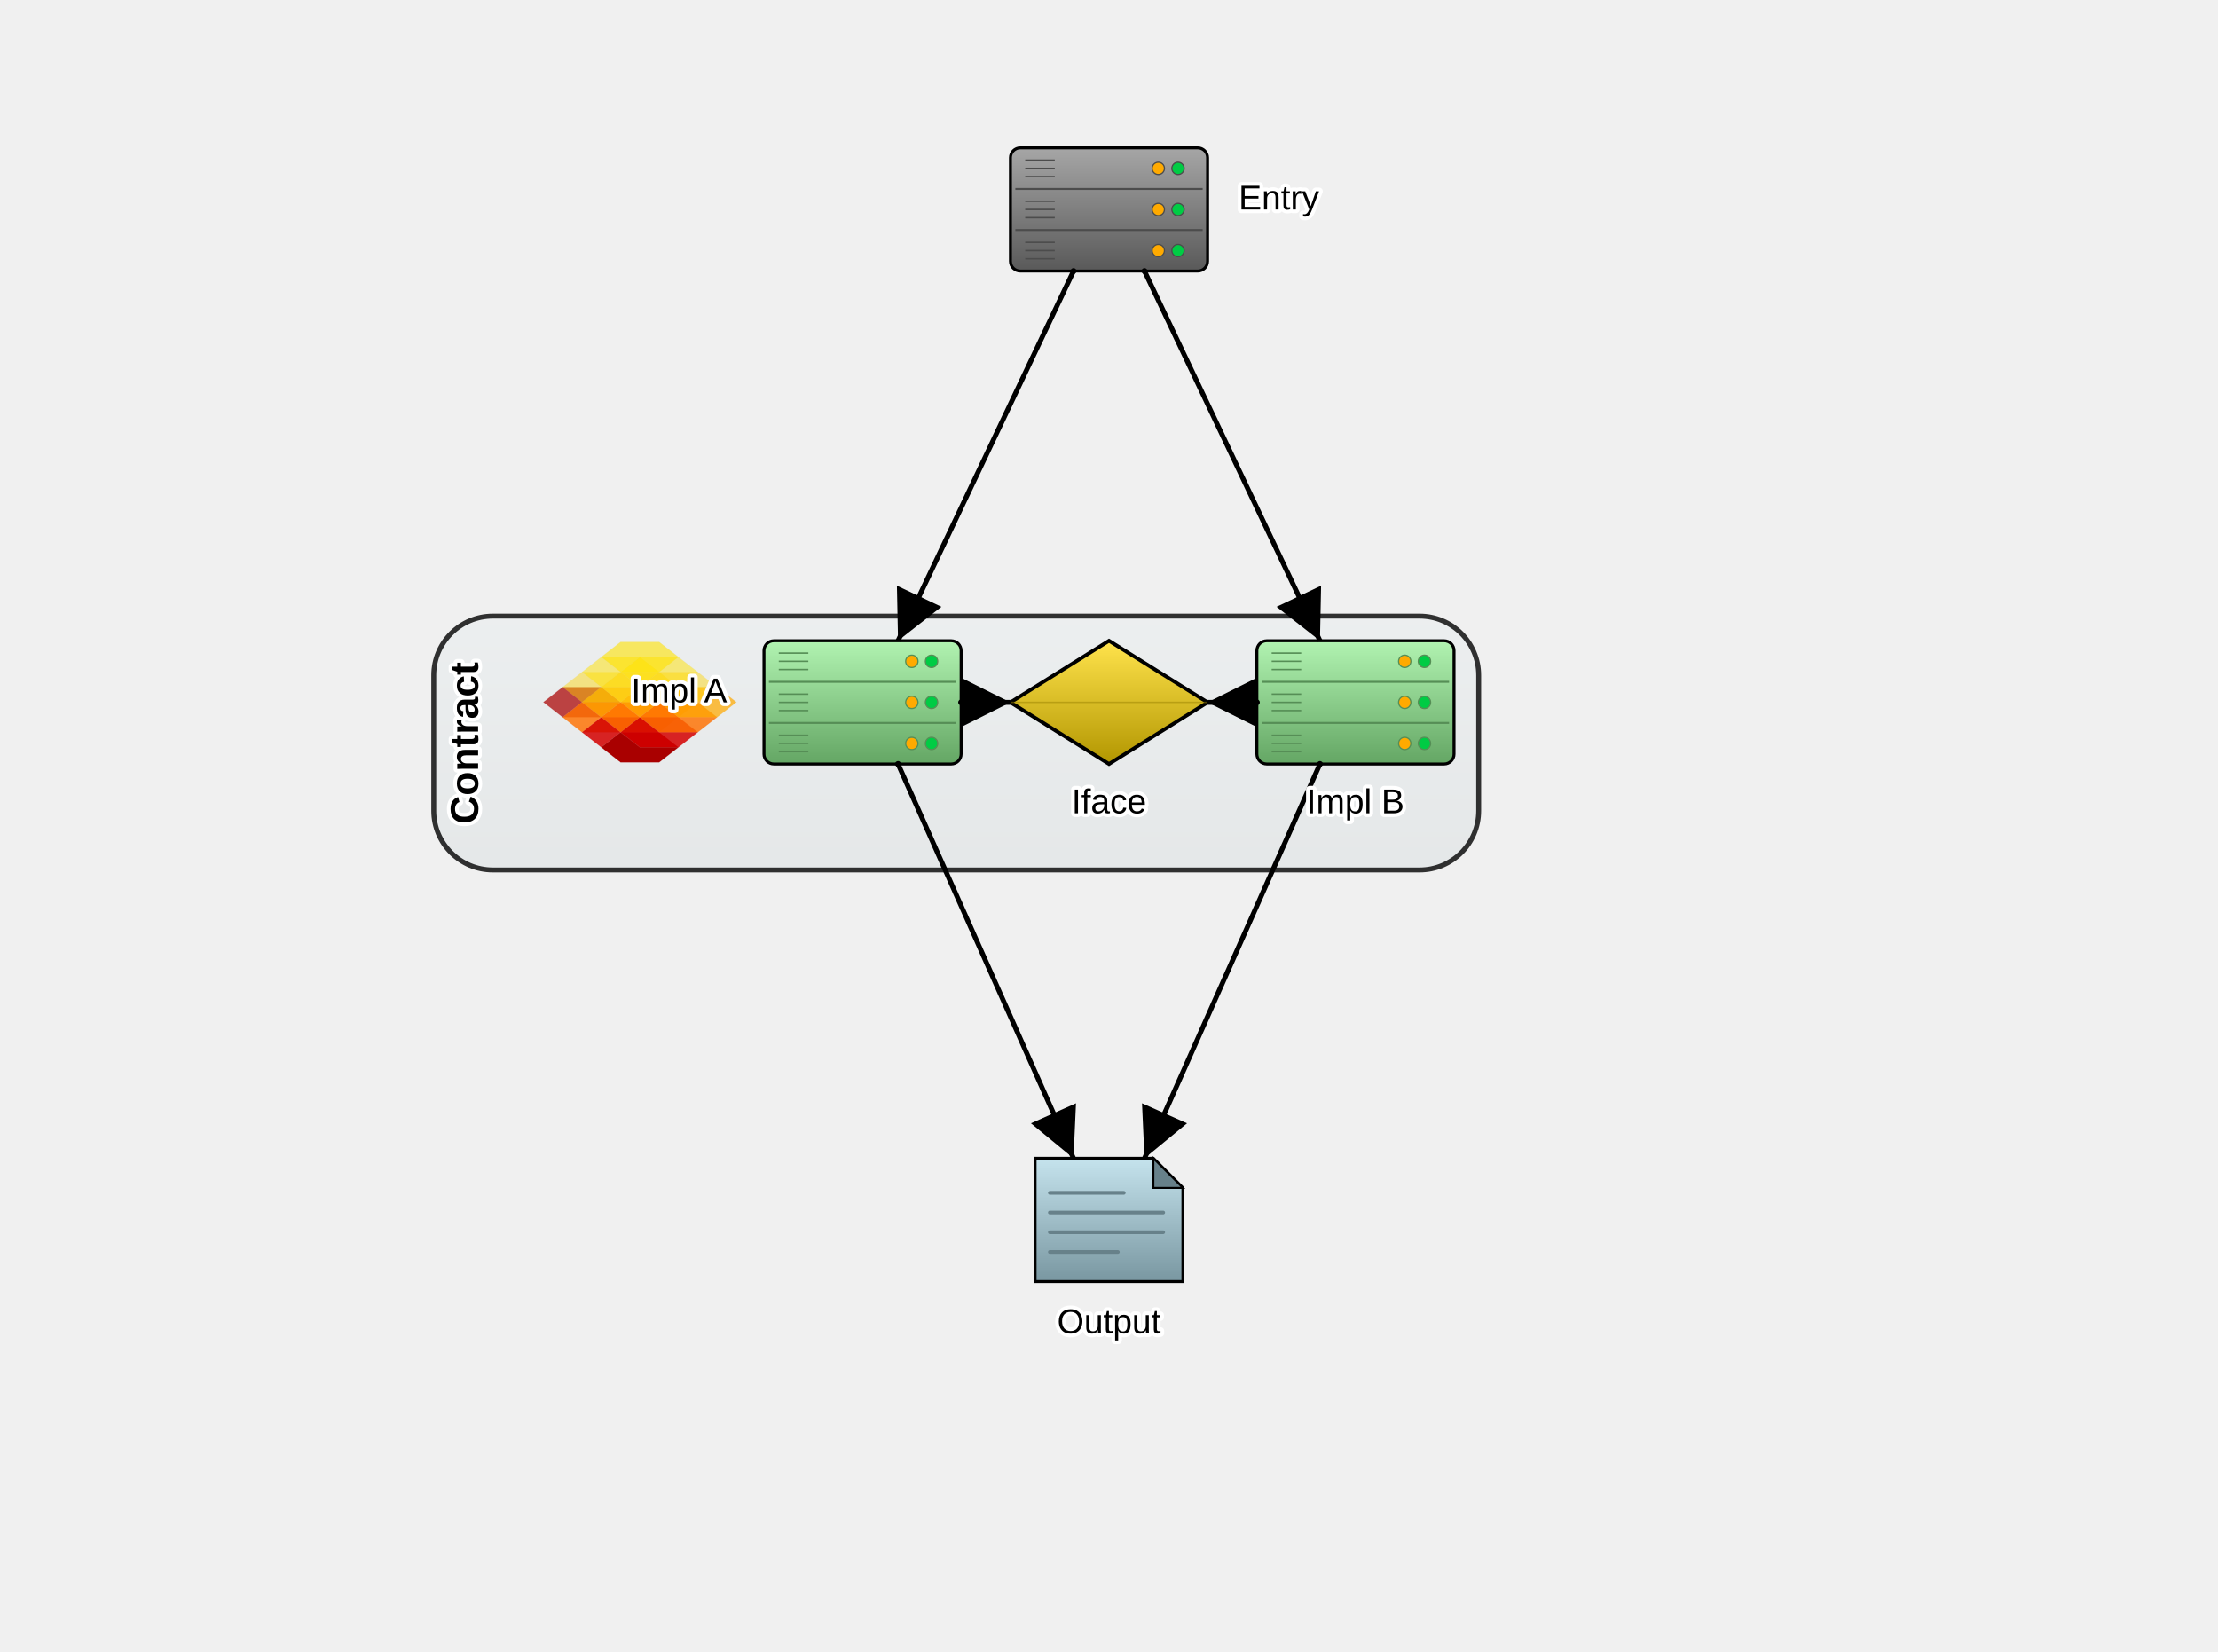
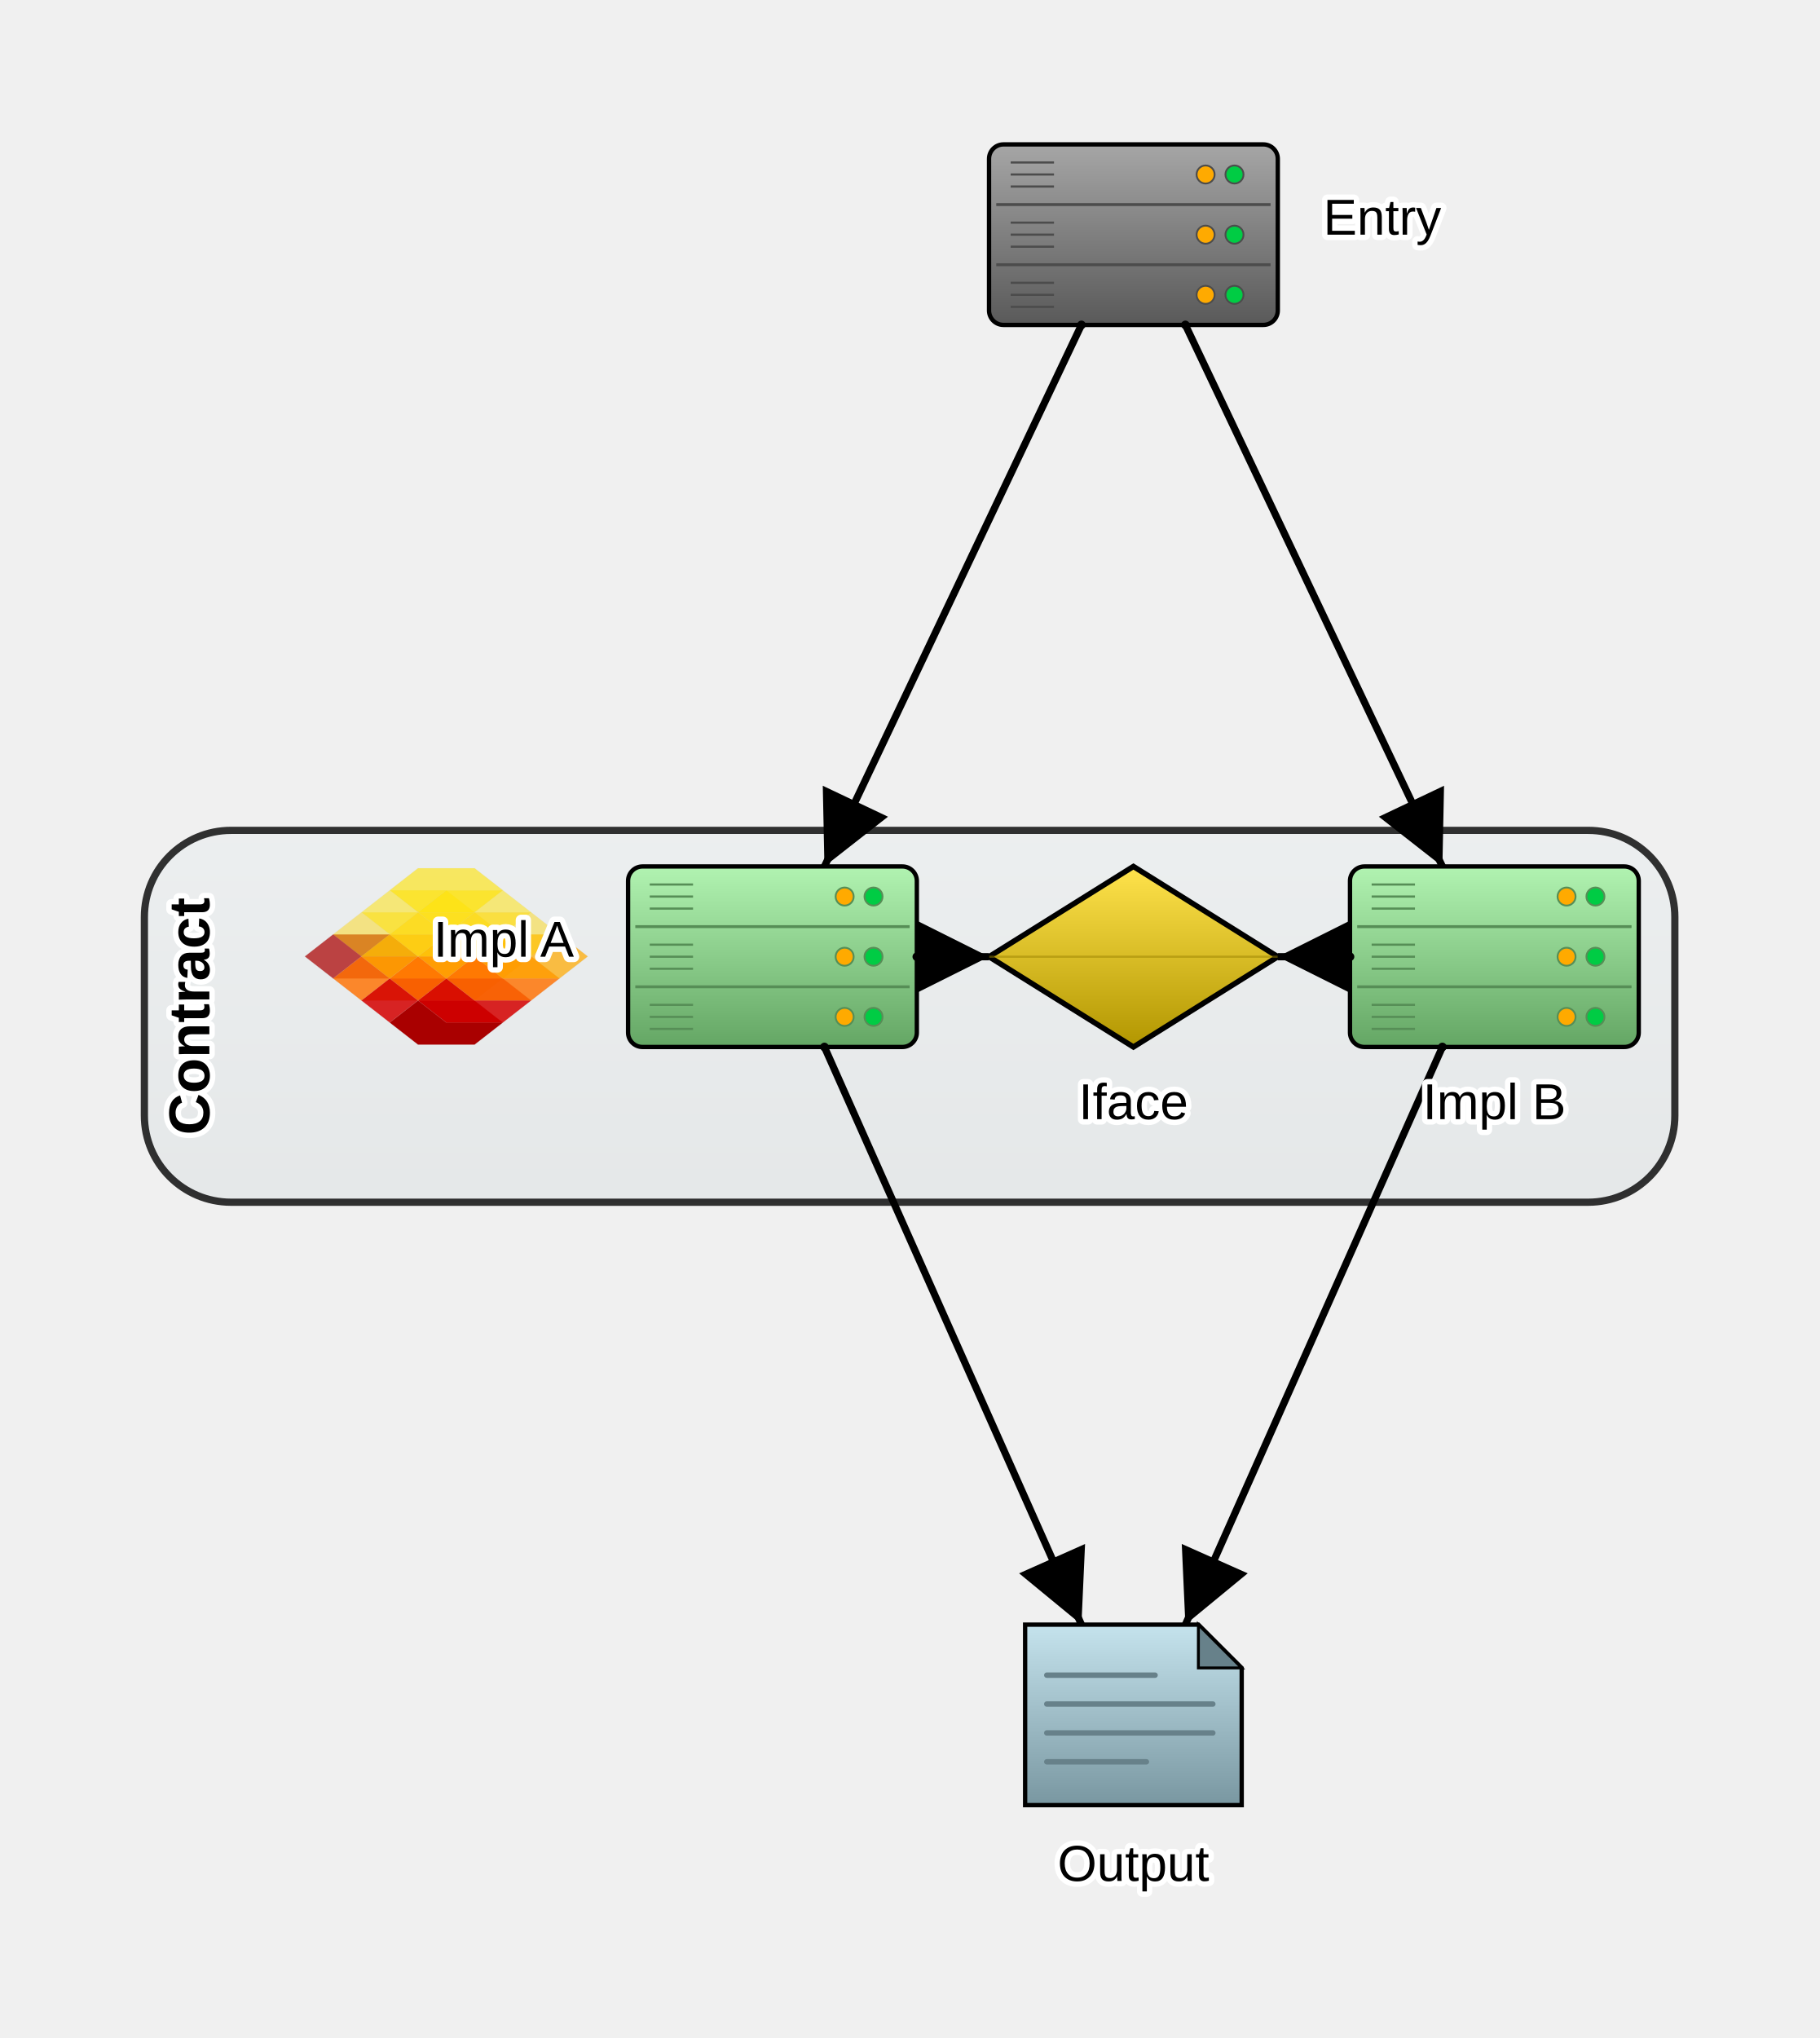
- <svg xmlns="http://www.w3.org/2000/svg" baseProfile="full" height="670" version="1.1" viewBox="0,0,900,670" width="900">
+ <svg xmlns="http://www.w3.org/2000/svg" baseProfile="full" height="564.5" version="1.1" viewBox="136,20,504,564.5" width="504">
  <defs>
    <filter height="140%" id="text-glow" width="140%" x="-20%" y="-20%">
      <feMerge>
        <feMergeNode in="SourceGraphic" />
      </feMerge>
    </filter>
    <marker id="arrow-end" markerHeight="10" markerWidth="10" orient="auto" refX="10" refY="5">
      <path d="M 0 0 L 10 5 L 0 10 z" fill="black" />
    </marker>
    <marker id="arrow-start" markerHeight="10" markerWidth="10" orient="auto" refX="0" refY="5">
      <path d="M 10 0 L 0 5 L 10 10 z" fill="black" />
    </marker>
    <marker id="circle-start" markerHeight="2.4" markerUnits="userSpaceOnUse" markerWidth="2.4" orient="auto" refX="1.2" refY="1.2">
      <circle cx="1.2" cy="1.2" fill="black" r="1.2" />
    </marker>
    <marker id="circle-end" markerHeight="2.4" markerUnits="userSpaceOnUse" markerWidth="2.4" orient="auto" refX="1.2" refY="1.2">
      <circle cx="1.2" cy="1.2" fill="black" r="1.2" />
    </marker>
    <linearGradient id="gradient-contract_band" x1="0%" x2="0%" y1="0%" y2="100%">
      <stop offset="0%" stop-color="#c5e3ed" />
      <stop offset="100%" stop-color="#7997a1" />
    </linearGradient>
    <linearGradient id="gradient-entry" x1="0%" x2="0%" y1="0%" y2="100%">
      <stop offset="0%" stop-color="#a6a6a6" />
      <stop offset="100%" stop-color="#595959" />
    </linearGradient>
    <linearGradient id="gradient-ep_left" x1="0%" x2="0%" y1="0%" y2="100%">
      <stop offset="0%" stop-color="#b1f3b1" />
      <stop offset="100%" stop-color="#64a664" />
    </linearGradient>
    <linearGradient id="gradient-abstract" x1="0%" x2="0%" y1="0%" y2="100%">
      <stop offset="0%" stop-color="#ffe34c" />
      <stop offset="100%" stop-color="#b29600" />
    </linearGradient>
    <linearGradient id="gradient-ep_right" x1="0%" x2="0%" y1="0%" y2="100%">
      <stop offset="0%" stop-color="#b1f3b1" />
      <stop offset="100%" stop-color="#64a664" />
    </linearGradient>
    <linearGradient id="gradient-out" x1="0%" x2="0%" y1="0%" y2="100%">
      <stop offset="0%" stop-color="#c5e3ed" />
      <stop offset="100%" stop-color="#7997a1" />
    </linearGradient>
  </defs>
  <rect fill="url(#gradient-contract_band)" fill-opacity="0.09" height="103.0" rx="24" ry="24" stroke="black" stroke-opacity="0.8" stroke-width="2" width="424.0" x="176.0" y="250.0" />
  <g id="contract_band_icon">
    <g transform="translate(220.0,260.0) scale(1.568627,1.162791) translate(0,0)">
      <path d="m 211.514,221.098 -99.807,57.624 -99.807,-57.624 0,-115.248 99.807,-57.624 99.807,57.624 z" fill="#a90000" opacity="0.72" stroke="#cbcbcb" stroke-width="0.48" transform="matrix(0.0751447,0.02631765,-0.04338481,0.0455835,8.97,11.04)" />
      <path d="m 211.514,221.098 -99.807,57.624 -99.807,-57.624 0,-115.248 99.807,-57.624 99.807,57.624 z" fill="#ff7000" opacity="0.82" stroke="#cbcbcb" stroke-width="0.48" transform="matrix(0.0751447,0.02631765,-0.04338481,0.0455835,13.97,16.29)" />
      <path d="m 211.514,221.098 -99.807,57.624 -99.807,-57.624 0,-115.248 99.807,-57.624 99.807,57.624 z" fill="#ffa900" opacity="0.72" stroke="#cbcbcb" stroke-width="0.48" transform="matrix(0.0751447,0.02631765,-0.04338481,0.0455835,18.97,11.04)" />
      <path d="m 211.514,221.098 -99.807,57.624 -99.807,-57.624 0,-115.248 99.807,-57.624 99.807,57.624 z" fill="#d40000" opacity="0.85" stroke="#cbcbcb" stroke-width="0.48" transform="matrix(0.0751447,0.02631765,-0.04338481,0.0455835,18.97,21.54)" />
      <path d="m 211.514,221.098 -99.807,57.624 -99.807,-57.624 0,-115.248 99.807,-57.624 99.807,57.624 z" fill="#a90000" opacity="1.0" stroke="#cbcbcb" stroke-width="0.48" transform="matrix(0.0751447,0.02631765,-0.04338481,0.0455835,23.97,26.80)" />
      <path d="m 211.514,221.098 -99.807,57.624 -99.807,-57.624 0,-115.248 99.807,-57.624 99.807,57.624 z" fill="#ff7000" opacity="0.82" stroke="#cbcbcb" stroke-width="0.48" transform="matrix(0.0751447,0.02631765,-0.04338481,0.0455835,23.97,16.29)" />
      <path d="m 211.514,221.098 -99.807,57.624 -99.807,-57.624 0,-115.248 99.807,-57.624 99.807,57.624 z" fill="#ffa900" opacity="0.72" stroke="#cbcbcb" stroke-width="0.48" transform="matrix(0.0751447,0.02631765,-0.04338481,0.0455835,28.97,11.04)" />
      <path d="m 211.514,221.098 -99.807,57.624 -99.807,-57.624 0,-115.248 99.807,-57.624 99.807,57.624 z" fill="#d40000" opacity="0.85" stroke="#cbcbcb" stroke-width="0.48" transform="matrix(0.0751447,0.02631765,-0.04338481,0.0455835,28.97,21.54)" />
      <path d="m 211.514,221.098 -99.807,57.624 -99.807,-57.624 0,-115.248 99.807,-57.624 99.807,57.624 z" fill="#ff7000" opacity="0.82" stroke="#cbcbcb" stroke-width="0.48" transform="matrix(0.0751447,0.02631765,-0.04338481,0.0455835,33.97,16.29)" />
      <path d="m 211.514,221.098 -99.807,57.624 -99.807,-57.624 0,-115.248 99.807,-57.624 99.807,57.624 z" fill="#ffa900" opacity="0.72" stroke="#cbcbcb" stroke-width="0.48" transform="matrix(0.0751447,0.02631765,-0.04338481,0.0455835,38.97,11.04)" />
      <path d="m 211.514,221.098 -99.807,57.624 -99.807,-57.624 0,-115.248 99.807,-57.624 99.807,57.624 z" fill="#ffd400" opacity="0.45" stroke="#cbcbcb" stroke-width="0.48" transform="matrix(0.0751447,0.02631765,-0.04338481,0.0455835,13.97,5.78)" />
      <path d="m 211.514,221.098 -99.807,57.624 -99.807,-57.624 0,-115.248 99.807,-57.624 99.807,57.624 z" fill="#ffe200" opacity="0.5" stroke="#cbcbcb" stroke-width="0.48" transform="matrix(0.0751447,0.02631765,-0.04338481,0.0455835,18.97,0.53)" />
      <path d="m 211.514,221.098 -99.807,57.624 -99.807,-57.624 0,-115.248 99.807,-57.624 99.807,57.624 z" fill="#ffd400" opacity="0.45" stroke="#cbcbcb" stroke-width="0.48" transform="matrix(0.0751447,0.02631765,-0.04338481,0.0455835,23.97,5.78)" />
      <path d="m 211.514,221.098 -99.807,57.624 -99.807,-57.624 0,-115.248 99.807,-57.624 99.807,57.624 z" fill="#ffe200" opacity="0.6" stroke="#cbcbcb" stroke-width="0.48" transform="matrix(0.0751447,0.02631765,-0.04338481,0.0455835,23.97,-4.73)" />
      <path d="m 211.514,221.098 -99.807,57.624 -99.807,-57.624 0,-115.248 99.807,-57.624 99.807,57.624 z" fill="#ffe200" opacity="0.5" stroke="#cbcbcb" stroke-width="0.48" transform="matrix(0.0751447,0.02631765,-0.04338481,0.0455835,28.97,0.53)" />
      <path d="m 211.514,221.098 -99.807,57.624 -99.807,-57.624 0,-115.248 99.807,-57.624 99.807,57.624 z" fill="#ffd400" opacity="0.45" stroke="#cbcbcb" stroke-width="0.48" transform="matrix(0.0751447,0.02631765,-0.04338481,0.0455835,33.97,5.78)" />
    </g>
  </g>
  <g id="entry">
    <rect fill="url(#gradient-entry)" height="50" rx="4" ry="4" stroke="black" stroke-width="1.2" width="80" x="410" y="60" />
    <line stroke="#4c4c4c" stroke-width="0.8" x1="412" x2="488" y1="76.667" y2="76.667" />
    <line stroke="#4c4c4c" stroke-width="0.8" x1="412" x2="488" y1="93.333" y2="93.333" />
    <circle cx="478" cy="68.333" fill="#00cc44" r="2.5" stroke="#4c4c4c" stroke-width="0.5" />
    <circle cx="470" cy="68.333" fill="#ffaa00" r="2.5" stroke="#4c4c4c" stroke-width="0.5" />
    <circle cx="478" cy="85.0" fill="#00cc44" r="2.5" stroke="#4c4c4c" stroke-width="0.5" />
    <circle cx="470" cy="85.0" fill="#ffaa00" r="2.5" stroke="#4c4c4c" stroke-width="0.5" />
    <circle cx="478" cy="101.667" fill="#00cc44" r="2.5" stroke="#4c4c4c" stroke-width="0.5" />
    <circle cx="470" cy="101.667" fill="#ffaa00" r="2.5" stroke="#4c4c4c" stroke-width="0.5" />
    <line stroke="#4c4c4c" stroke-width="0.6" x1="416" x2="428" y1="65.0" y2="65.0" />
    <line stroke="#4c4c4c" stroke-width="0.6" x1="416" x2="428" y1="68.333" y2="68.333" />
    <line stroke="#4c4c4c" stroke-width="0.6" x1="416" x2="428" y1="71.667" y2="71.667" />
    <line stroke="#4c4c4c" stroke-width="0.6" x1="416" x2="428" y1="81.667" y2="81.667" />
    <line stroke="#4c4c4c" stroke-width="0.6" x1="416" x2="428" y1="85.0" y2="85.0" />
    <line stroke="#4c4c4c" stroke-width="0.6" x1="416" x2="428" y1="88.333" y2="88.333" />
    <line stroke="#4c4c4c" stroke-width="0.6" x1="416" x2="428" y1="98.333" y2="98.333" />
    <line stroke="#4c4c4c" stroke-width="0.6" x1="416" x2="428" y1="101.667" y2="101.667" />
    <line stroke="#4c4c4c" stroke-width="0.6" x1="416" x2="428" y1="105" y2="105" />
  </g>
  <g id="ep_left">
    <rect fill="url(#gradient-ep_left)" height="50" rx="4" ry="4" stroke="black" stroke-width="1.2" width="80" x="310.0" y="260.0" />
    <line stroke="#568e56" stroke-width="0.8" x1="312.0" x2="388.0" y1="276.667" y2="276.667" />
    <line stroke="#568e56" stroke-width="0.8" x1="312.0" x2="388.0" y1="293.333" y2="293.333" />
    <circle cx="378.0" cy="268.333" fill="#00cc44" r="2.5" stroke="#568e56" stroke-width="0.5" />
    <circle cx="370.0" cy="268.333" fill="#ffaa00" r="2.5" stroke="#568e56" stroke-width="0.5" />
    <circle cx="378.0" cy="285.0" fill="#00cc44" r="2.5" stroke="#568e56" stroke-width="0.5" />
    <circle cx="370.0" cy="285.0" fill="#ffaa00" r="2.5" stroke="#568e56" stroke-width="0.5" />
    <circle cx="378.0" cy="301.667" fill="#00cc44" r="2.5" stroke="#568e56" stroke-width="0.5" />
    <circle cx="370.0" cy="301.667" fill="#ffaa00" r="2.5" stroke="#568e56" stroke-width="0.5" />
    <line stroke="#568e56" stroke-width="0.6" x1="316.0" x2="328.0" y1="265.0" y2="265.0" />
    <line stroke="#568e56" stroke-width="0.6" x1="316.0" x2="328.0" y1="268.333" y2="268.333" />
    <line stroke="#568e56" stroke-width="0.6" x1="316.0" x2="328.0" y1="271.667" y2="271.667" />
    <line stroke="#568e56" stroke-width="0.6" x1="316.0" x2="328.0" y1="281.667" y2="281.667" />
    <line stroke="#568e56" stroke-width="0.6" x1="316.0" x2="328.0" y1="285.0" y2="285.0" />
    <line stroke="#568e56" stroke-width="0.6" x1="316.0" x2="328.0" y1="288.333" y2="288.333" />
    <line stroke="#568e56" stroke-width="0.6" x1="316.0" x2="328.0" y1="298.333" y2="298.333" />
    <line stroke="#568e56" stroke-width="0.6" x1="316.0" x2="328.0" y1="301.667" y2="301.667" />
    <line stroke="#568e56" stroke-width="0.6" x1="316.0" x2="328.0" y1="305.0" y2="305.0" />
  </g>
  <g id="abstract">
    <polygon fill="url(#gradient-abstract)" points="450.0,260.0 490.0,285.0 450.0,310.0 410.0,285.0" stroke="black" stroke-width="1.5" />
    <line opacity="0.5" stroke="#998100" stroke-width="0.6" x1="410.0" x2="490.0" y1="285.0" y2="285.0" />
  </g>
  <g id="ep_right">
    <rect fill="url(#gradient-ep_right)" height="50" rx="4" ry="4" stroke="black" stroke-width="1.2" width="80" x="510.0" y="260.0" />
    <line stroke="#568e56" stroke-width="0.8" x1="512.0" x2="588.0" y1="276.667" y2="276.667" />
    <line stroke="#568e56" stroke-width="0.8" x1="512.0" x2="588.0" y1="293.333" y2="293.333" />
    <circle cx="578.0" cy="268.333" fill="#00cc44" r="2.5" stroke="#568e56" stroke-width="0.5" />
    <circle cx="570.0" cy="268.333" fill="#ffaa00" r="2.5" stroke="#568e56" stroke-width="0.5" />
    <circle cx="578.0" cy="285.0" fill="#00cc44" r="2.5" stroke="#568e56" stroke-width="0.5" />
    <circle cx="570.0" cy="285.0" fill="#ffaa00" r="2.5" stroke="#568e56" stroke-width="0.5" />
    <circle cx="578.0" cy="301.667" fill="#00cc44" r="2.5" stroke="#568e56" stroke-width="0.5" />
    <circle cx="570.0" cy="301.667" fill="#ffaa00" r="2.5" stroke="#568e56" stroke-width="0.5" />
    <line stroke="#568e56" stroke-width="0.6" x1="516.0" x2="528.0" y1="265.0" y2="265.0" />
    <line stroke="#568e56" stroke-width="0.6" x1="516.0" x2="528.0" y1="268.333" y2="268.333" />
    <line stroke="#568e56" stroke-width="0.6" x1="516.0" x2="528.0" y1="271.667" y2="271.667" />
    <line stroke="#568e56" stroke-width="0.6" x1="516.0" x2="528.0" y1="281.667" y2="281.667" />
    <line stroke="#568e56" stroke-width="0.6" x1="516.0" x2="528.0" y1="285.0" y2="285.0" />
    <line stroke="#568e56" stroke-width="0.6" x1="516.0" x2="528.0" y1="288.333" y2="288.333" />
    <line stroke="#568e56" stroke-width="0.6" x1="516.0" x2="528.0" y1="298.333" y2="298.333" />
    <line stroke="#568e56" stroke-width="0.6" x1="516.0" x2="528.0" y1="301.667" y2="301.667" />
    <line stroke="#568e56" stroke-width="0.6" x1="516.0" x2="528.0" y1="305.0" y2="305.0" />
  </g>
  <g id="out">
    <polygon fill="url(#gradient-out)" points="420,470 468,470 480,482 480,520 420,520" stroke="black" stroke-width="1.2" />
    <polygon fill="#67818a" points="468,470 480,482 468,482" stroke="black" stroke-width="0.8" />
    <line stroke="#67818a" stroke-linecap="round" stroke-width="1.5" x1="426" x2="456" y1="484" y2="484" />
    <line stroke="#67818a" stroke-linecap="round" stroke-width="1.5" x1="426" x2="472" y1="492" y2="492" />
    <line stroke="#67818a" stroke-linecap="round" stroke-width="1.5" x1="426" x2="472" y1="500" y2="500" />
    <line stroke="#67818a" stroke-linecap="round" stroke-width="1.5" x1="426" x2="453.6" y1="508" y2="508" />
  </g>
  <line marker-end="url(#arrow-end)" marker-start="url(#circle-start)" stroke="black" stroke-width="2" x1="435.6" x2="364.4" y1="110.0" y2="260.0" />
  <line marker-end="url(#arrow-end)" marker-start="url(#circle-start)" stroke="black" stroke-width="2" x1="464.4" x2="535.6" y1="110.0" y2="260.0" />
  <line marker-end="url(#arrow-end)" marker-start="url(#circle-start)" stroke="black" stroke-width="2" x1="390.0" x2="410.0" y1="285.0" y2="285.0" />
  <line marker-end="url(#arrow-end)" marker-start="url(#circle-start)" stroke="black" stroke-width="2" x1="510.0" x2="490.0" y1="285.0" y2="285.0" />
  <line marker-end="url(#arrow-end)" marker-start="url(#circle-start)" stroke="black" stroke-width="2" x1="364.4" x2="435.6" y1="310.0" y2="470.0" />
  <line marker-end="url(#arrow-end)" marker-start="url(#circle-start)" stroke="black" stroke-width="2" x1="535.6" x2="464.4" y1="310.0" y2="470.0" />
  <text fill="#ffffff" filter="url(#text-glow)" font-family="Arial, sans-serif" font-size="14px" text-anchor="start" x="502.6" y="85.0" class="ag-text-halo" stroke="#ffffff" stroke-width="3" stroke-linejoin="round" stroke-linecap="round">Entry</text>
  <text fill="black" filter="url(#text-glow)" font-family="Arial, sans-serif" font-size="14px" text-anchor="start" x="502.6" y="85.0">Entry</text>
  <text fill="#ffffff" font-family="Arial, sans-serif" font-size="14px" text-anchor="end" x="295.0" y="285.0" class="ag-text-halo" stroke="#ffffff" stroke-width="3" stroke-linejoin="round" stroke-linecap="round">Impl A</text>
  <text fill="black" font-family="Arial, sans-serif" font-size="14px" text-anchor="end" x="295.0" y="285.0">Impl A</text>
  <text fill="#ffffff" font-family="Arial, sans-serif" font-size="14px" text-anchor="middle" x="450.0" y="330.0" class="ag-text-halo" stroke="#ffffff" stroke-width="3" stroke-linejoin="round" stroke-linecap="round">Iface</text>
  <text fill="black" font-family="Arial, sans-serif" font-size="14px" text-anchor="middle" x="450.0" y="330.0">Iface</text>
  <text fill="#ffffff" font-family="Arial, sans-serif" font-size="14px" text-anchor="middle" x="550.0" y="330.0" class="ag-text-halo" stroke="#ffffff" stroke-width="3" stroke-linejoin="round" stroke-linecap="round">Impl B</text>
  <text fill="black" font-family="Arial, sans-serif" font-size="14px" text-anchor="middle" x="550.0" y="330.0">Impl B</text>
  <text fill="#ffffff" filter="url(#text-glow)" font-family="Arial, sans-serif" font-size="14px" text-anchor="middle" x="450.0" y="541.0" class="ag-text-halo" stroke="#ffffff" stroke-width="3" stroke-linejoin="round" stroke-linecap="round">Output</text>
  <text fill="black" filter="url(#text-glow)" font-family="Arial, sans-serif" font-size="14px" text-anchor="middle" x="450.0" y="541.0">Output</text>
  <text fill="#ffffff" filter="url(#text-glow)" font-family="Arial, sans-serif" font-size="16px" font-weight="bold" text-anchor="middle" transform="rotate(-90 194.0 301.5)" x="194.0" y="301.5" class="ag-text-halo" stroke="#ffffff" stroke-width="3" stroke-linejoin="round" stroke-linecap="round">Contract</text>
  <text fill="black" filter="url(#text-glow)" font-family="Arial, sans-serif" font-size="16px" font-weight="bold" text-anchor="middle" transform="rotate(-90 194.0 301.5)" x="194.0" y="301.5">Contract</text>
</svg>
